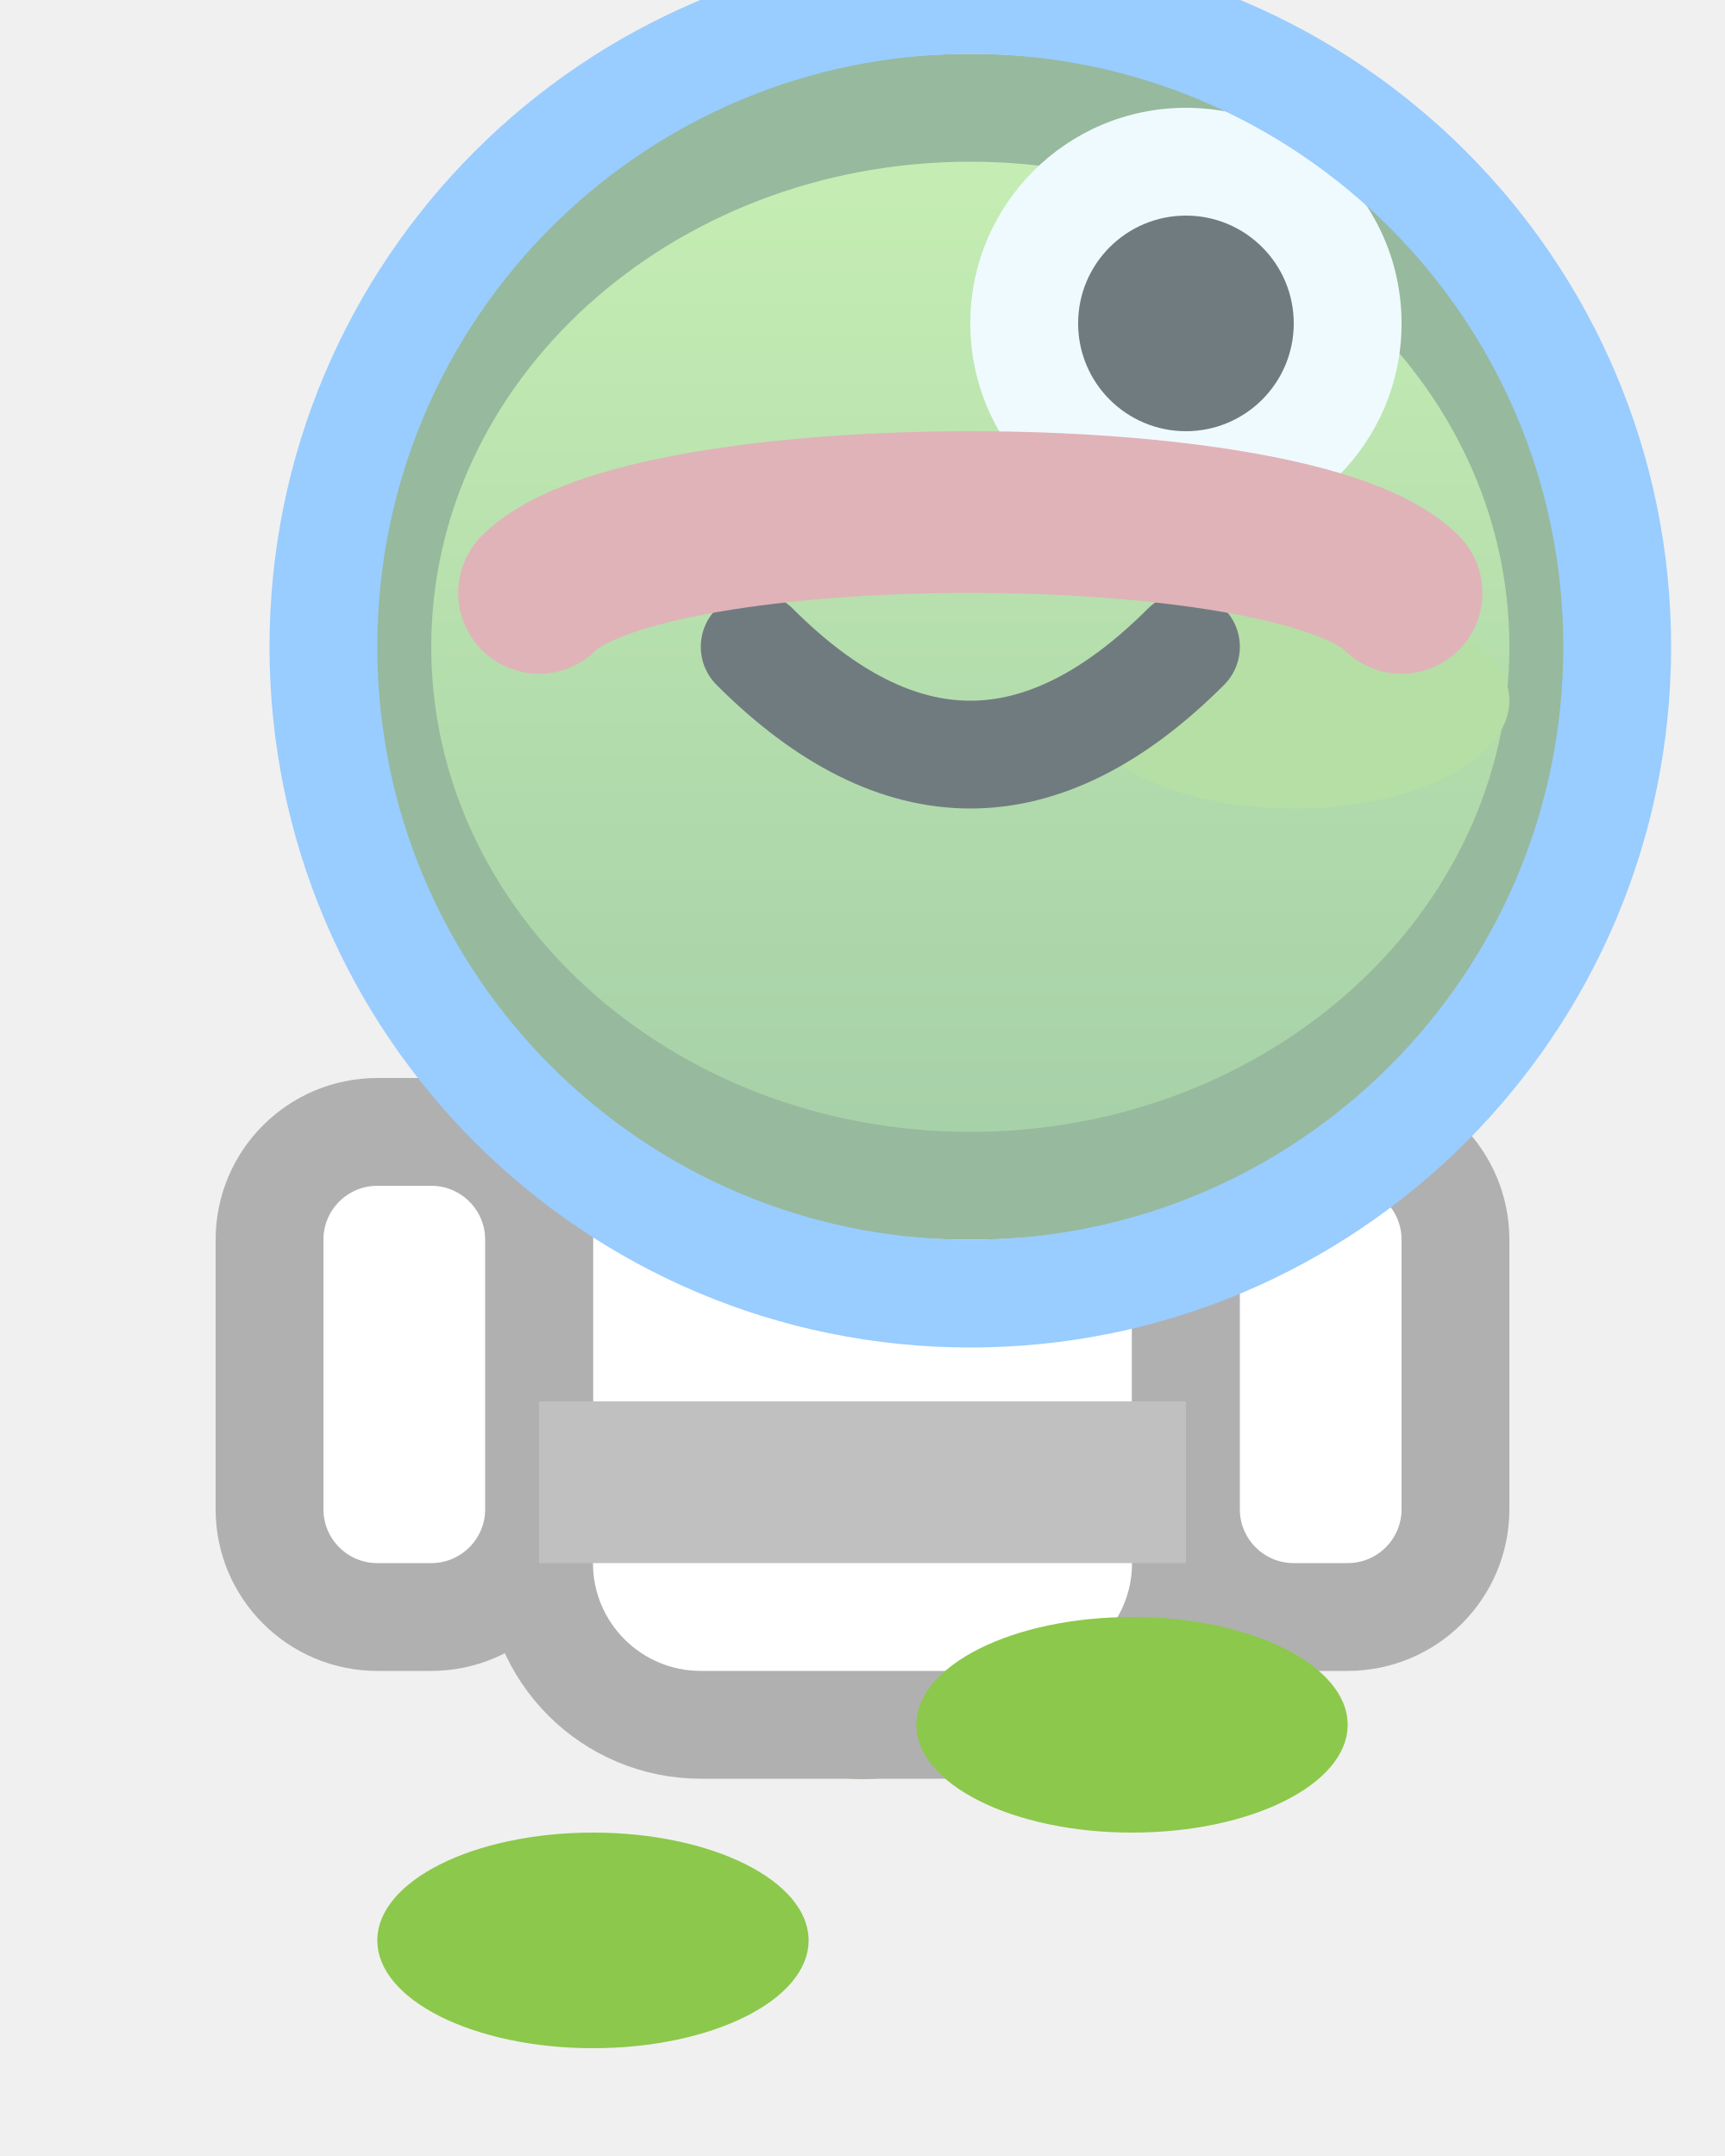
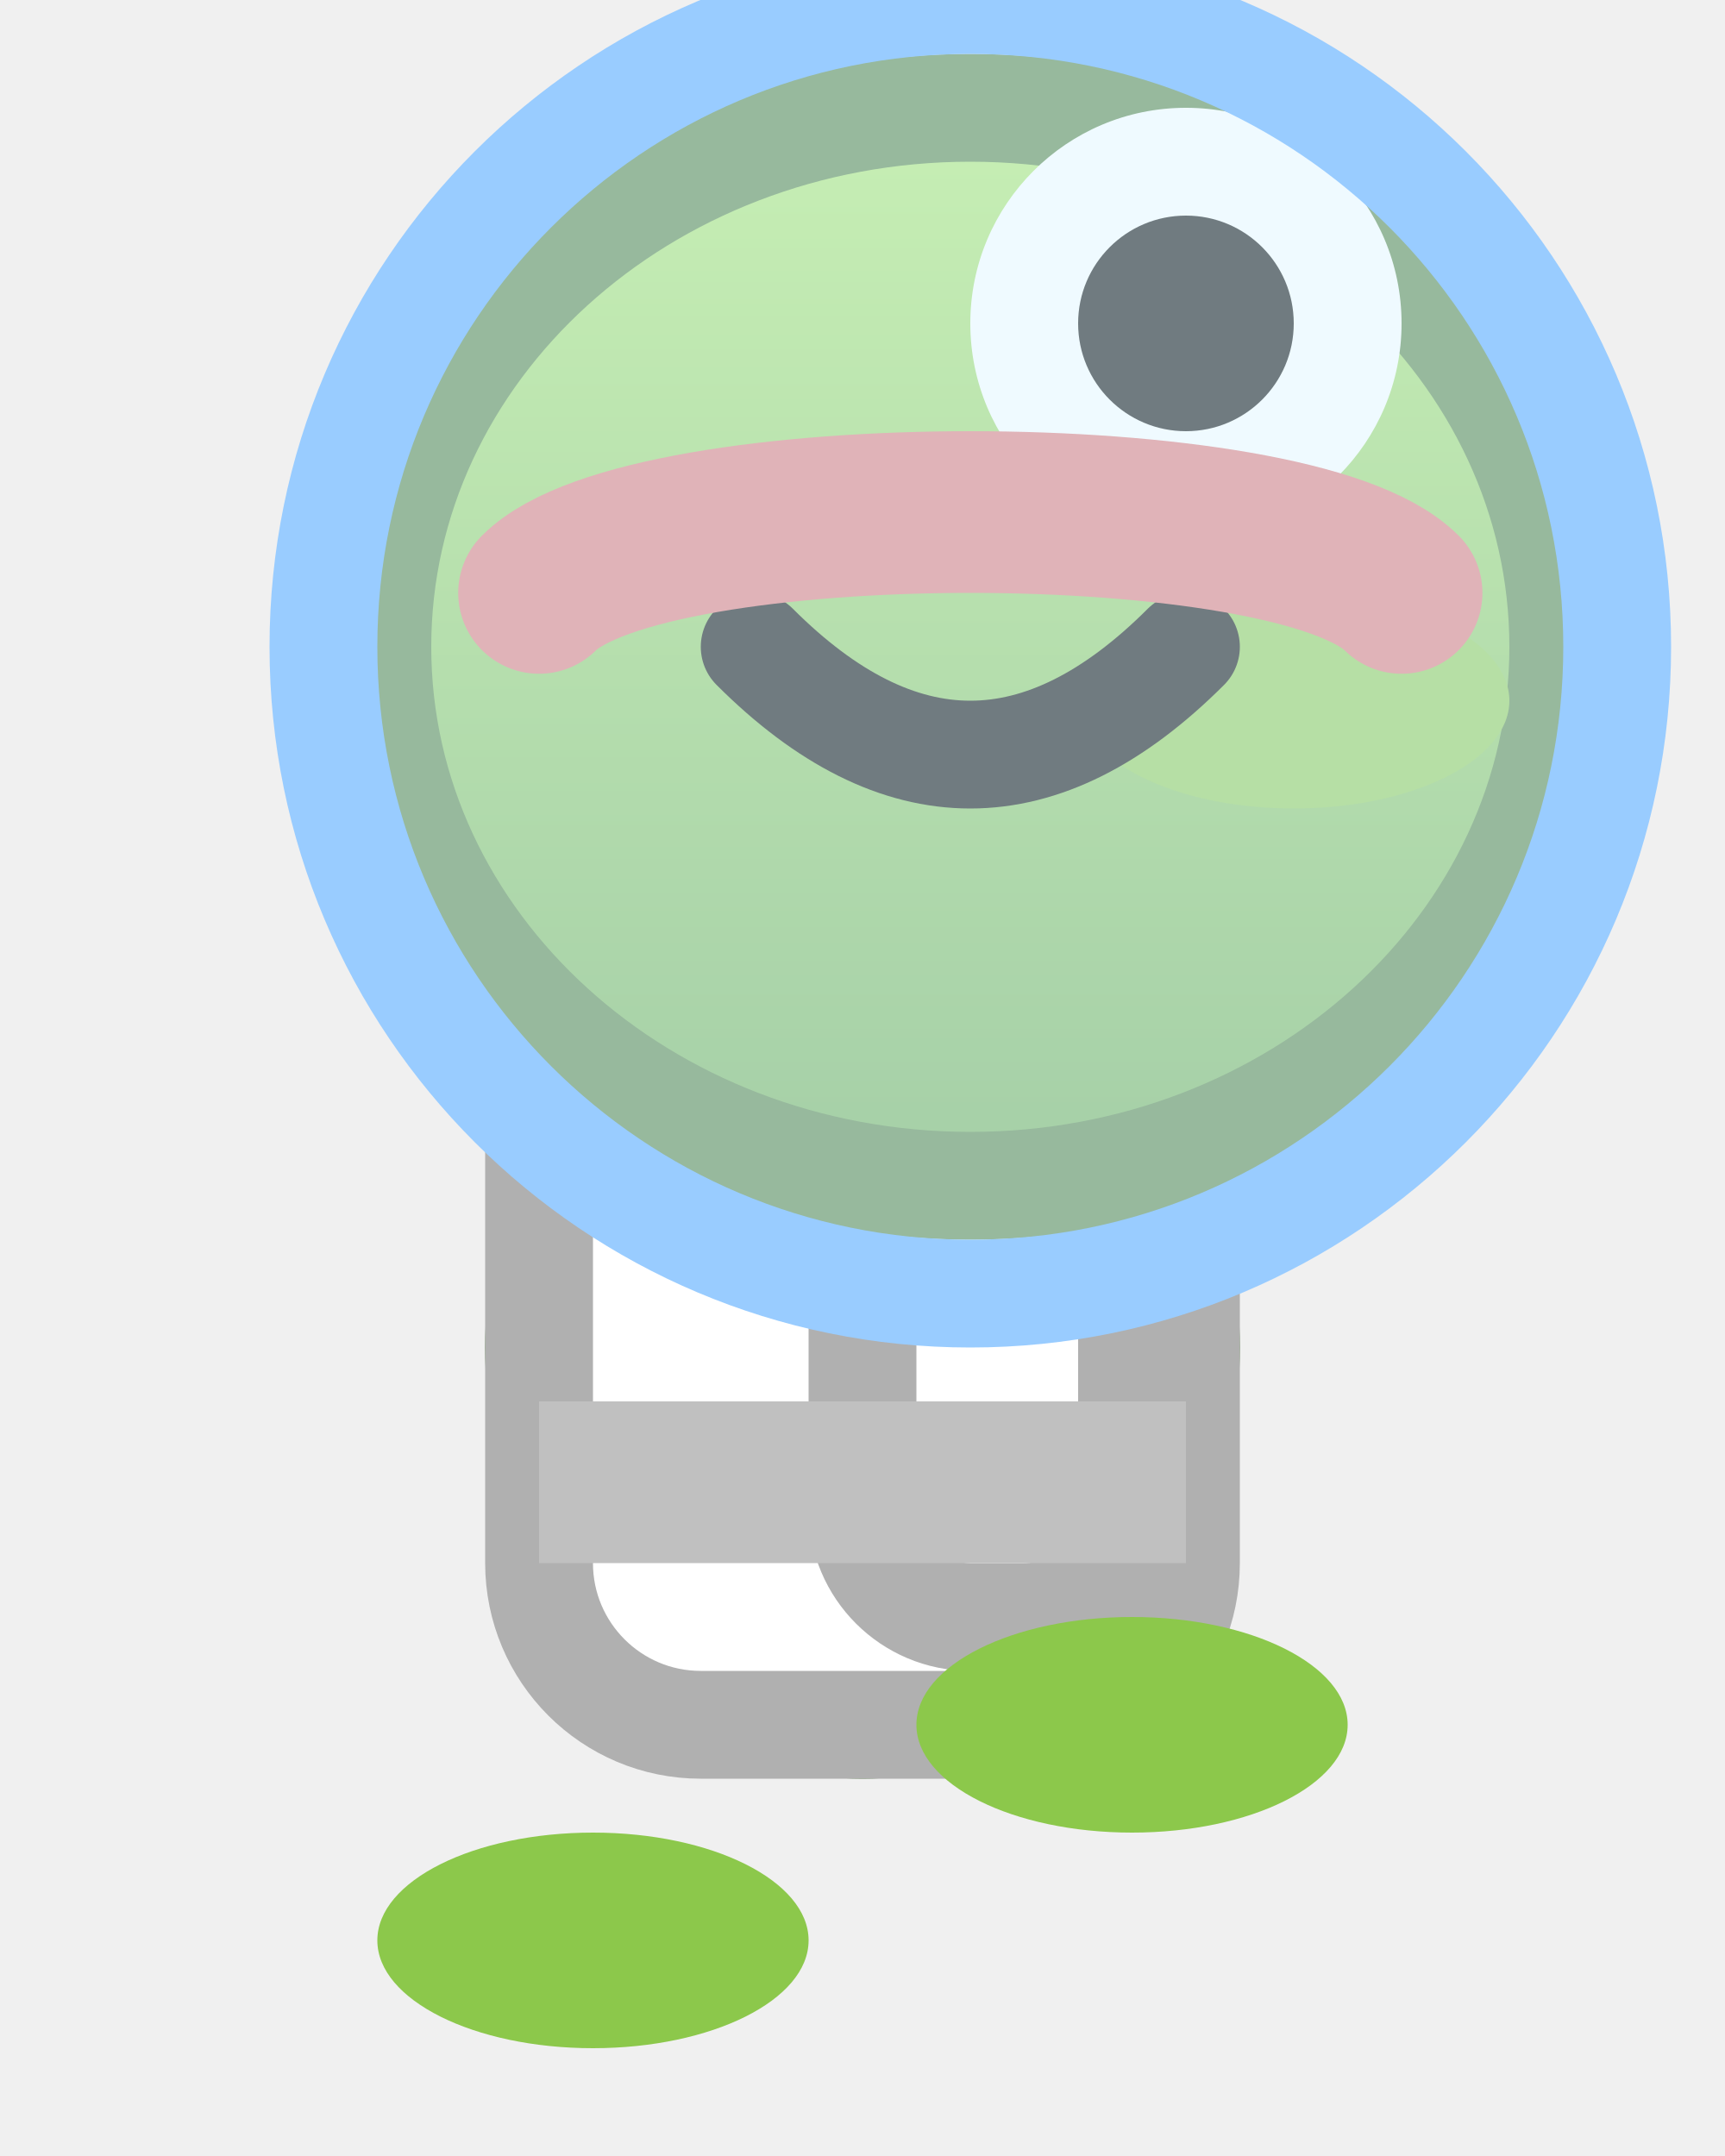
<svg xmlns="http://www.w3.org/2000/svg" width="32" height="40">
  <defs>
    <linearGradient id="frogBody" x1="0" y1="0" x2="0" y2="1">
      <stop offset="0%" stop-color="#aee868" />
      <stop offset="100%" stop-color="#6aa84f" />
    </linearGradient>
  </defs>
  <ellipse cx="16" cy="25" rx="6" ry="7" fill="url(#frogBody)" stroke="#4e7c3a" stroke-width="2" />
  <rect x="10" y="18" width="12" height="14" rx="3" fill="#ffffff" stroke="#b0b0b0" stroke-width="2" />
-   <rect x="5" y="21" width="5" height="9" rx="2" fill="#ffffff" stroke="#b0b0b0" stroke-width="2" />
-   <rect x="22" y="21" width="5" height="9" rx="2" fill="#ffffff" stroke="#b0b0b0" stroke-width="2" />
+   <rect x="16" y="21" width="5" height="9" rx="2" fill="#ffffff" stroke="#b0b0b0" stroke-width="2" />
  <rect x="10" y="26" width="12" height="3" fill="#c0c0c0" />
  <ellipse cx="11" cy="36" rx="4" ry="2" fill="#8cc84b" />
  <ellipse cx="21" cy="32" rx="4" ry="2" fill="#8cc84b" />
  <ellipse cx="18" cy="12" rx="11" ry="10" fill="url(#frogBody)" stroke="#4e7c3a" stroke-width="2" />
  <ellipse cx="24" cy="13" rx="4" ry="2" fill="#8cc84b" />
  <circle cx="22" cy="6" r="4" fill="#ffffff" />
  <circle cx="22" cy="6" r="2" fill="#000000" />
  <path d="M14 12 Q18 16 22 12" stroke="#000000" stroke-width="2" fill="none" stroke-linecap="round" />
  <path d="M10 11 C12 9, 24 9, 26 11" stroke="#e07070" stroke-width="3" fill="none" stroke-linecap="round" />
  <circle cx="18" cy="12" r="12" fill="#e0f7ff" fill-opacity="0.5" stroke="#99ccff" stroke-width="2" />
</svg>
